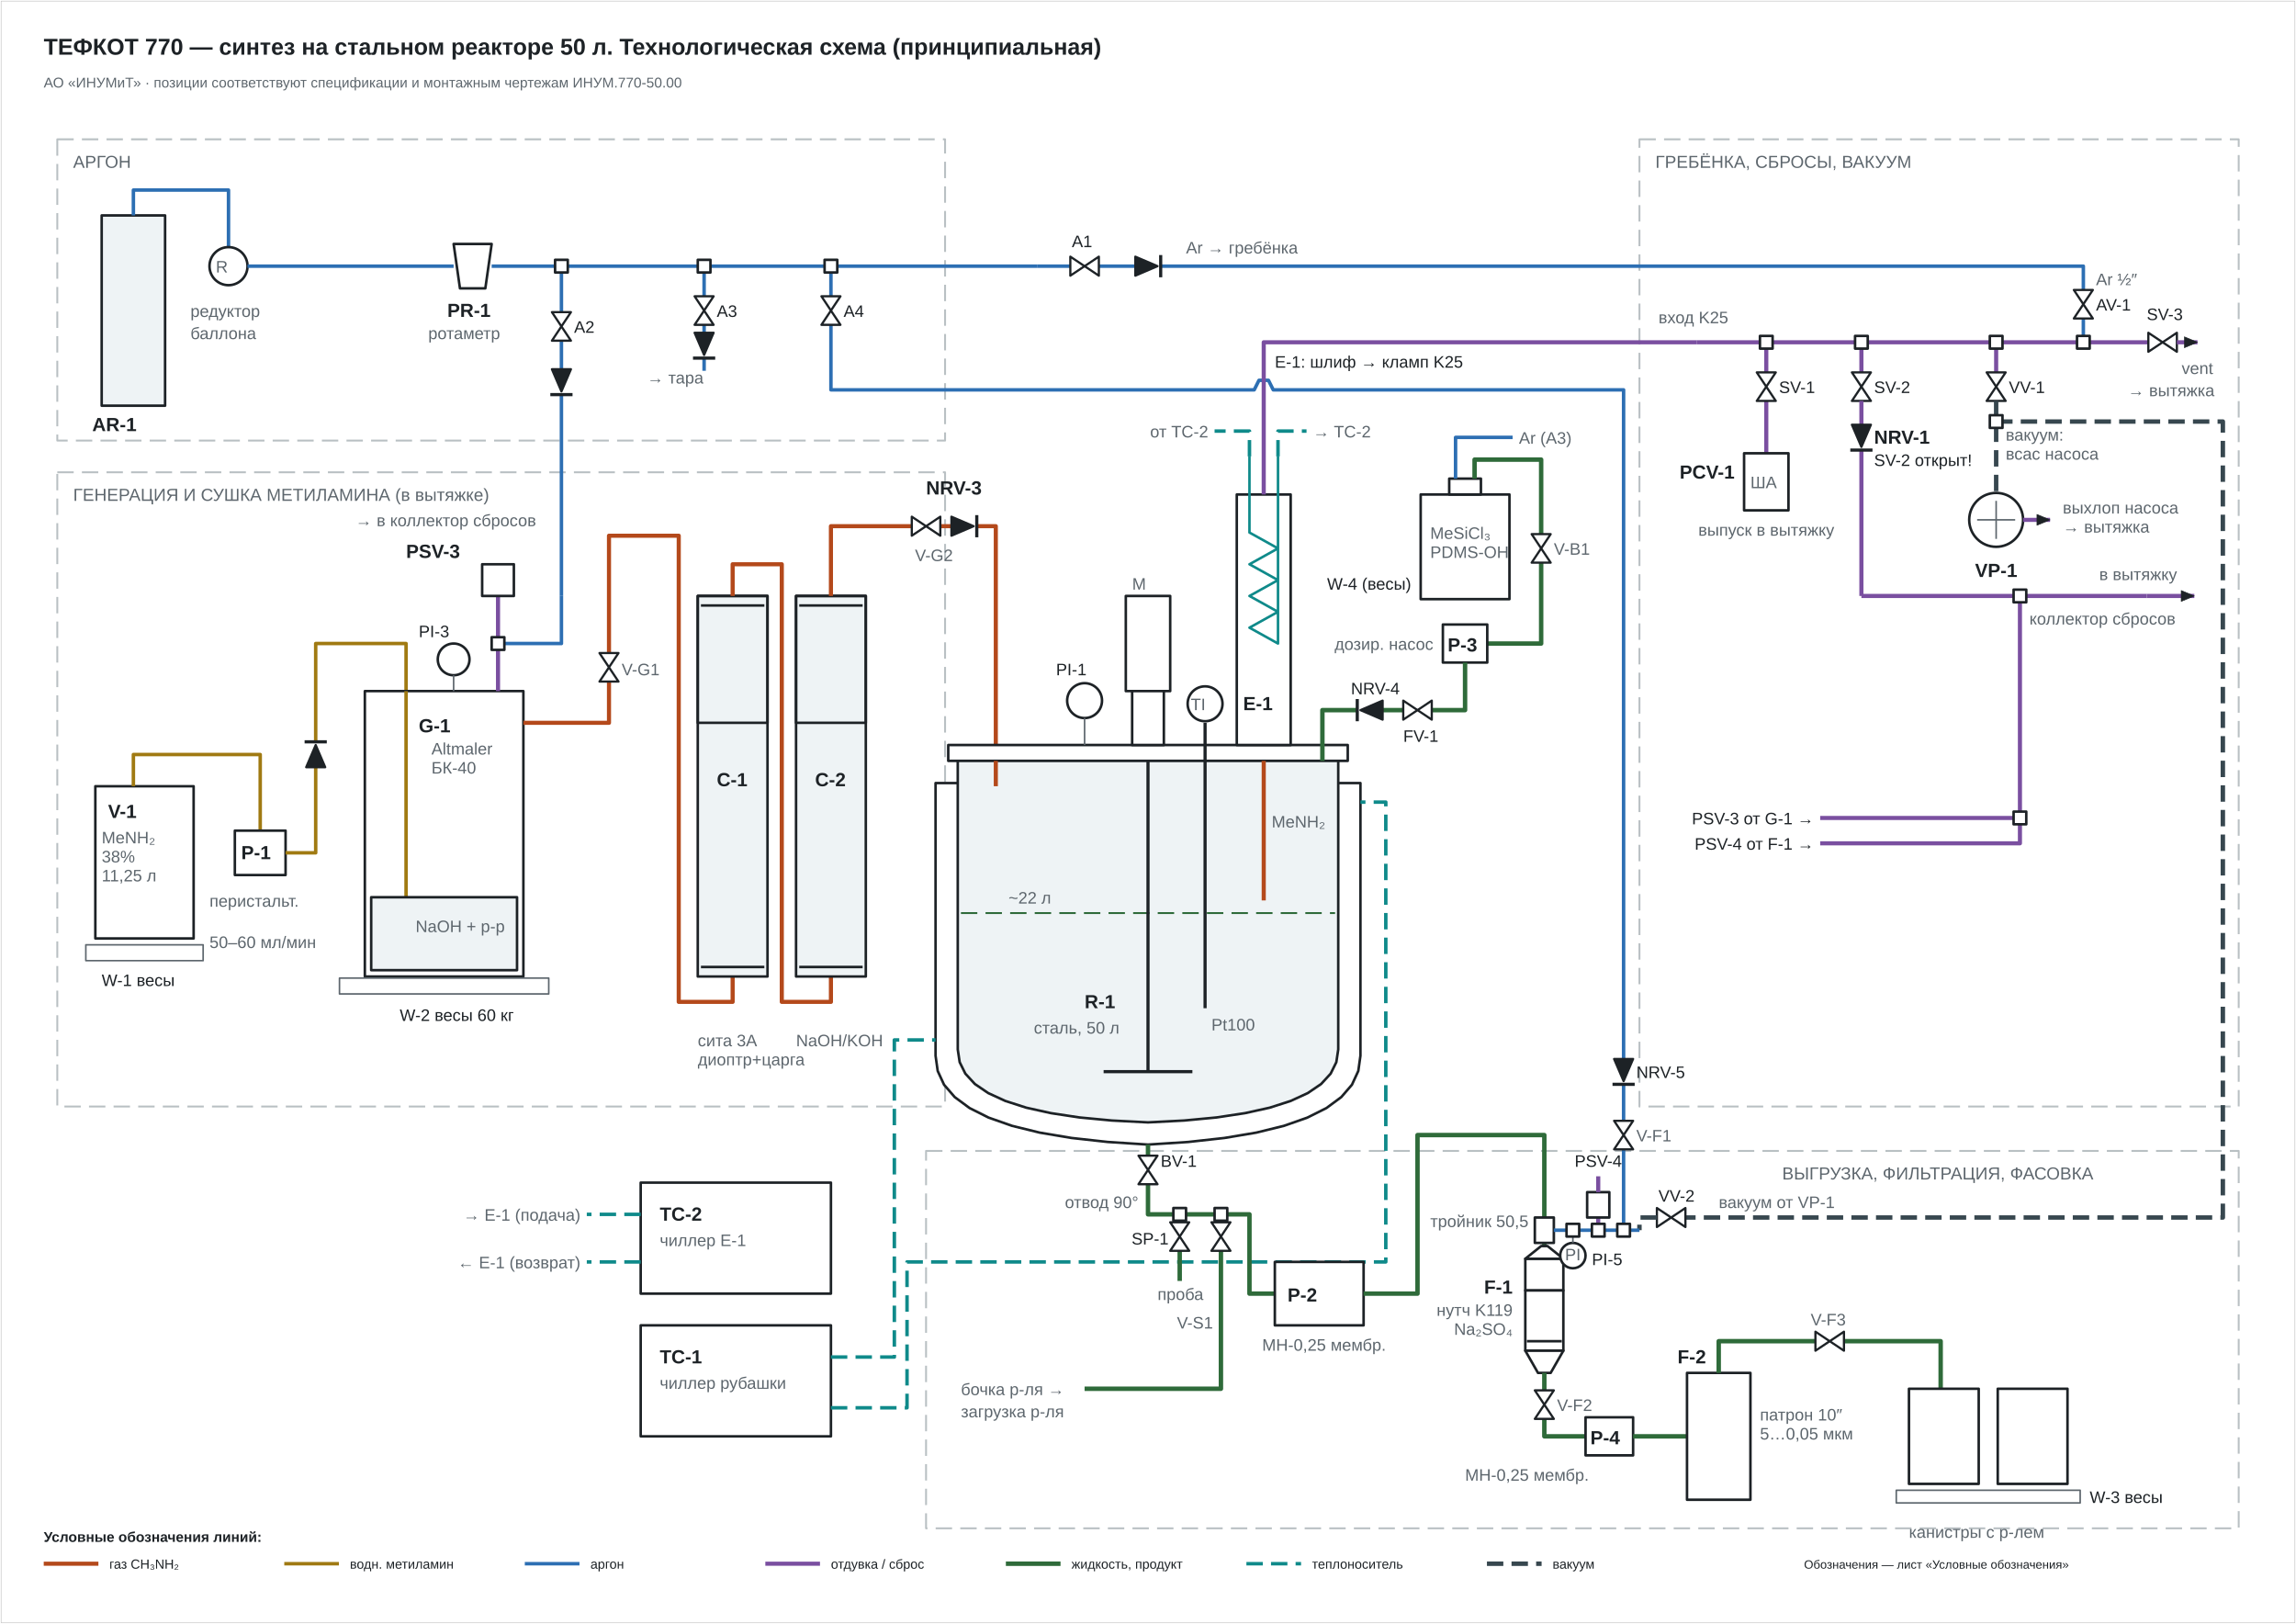
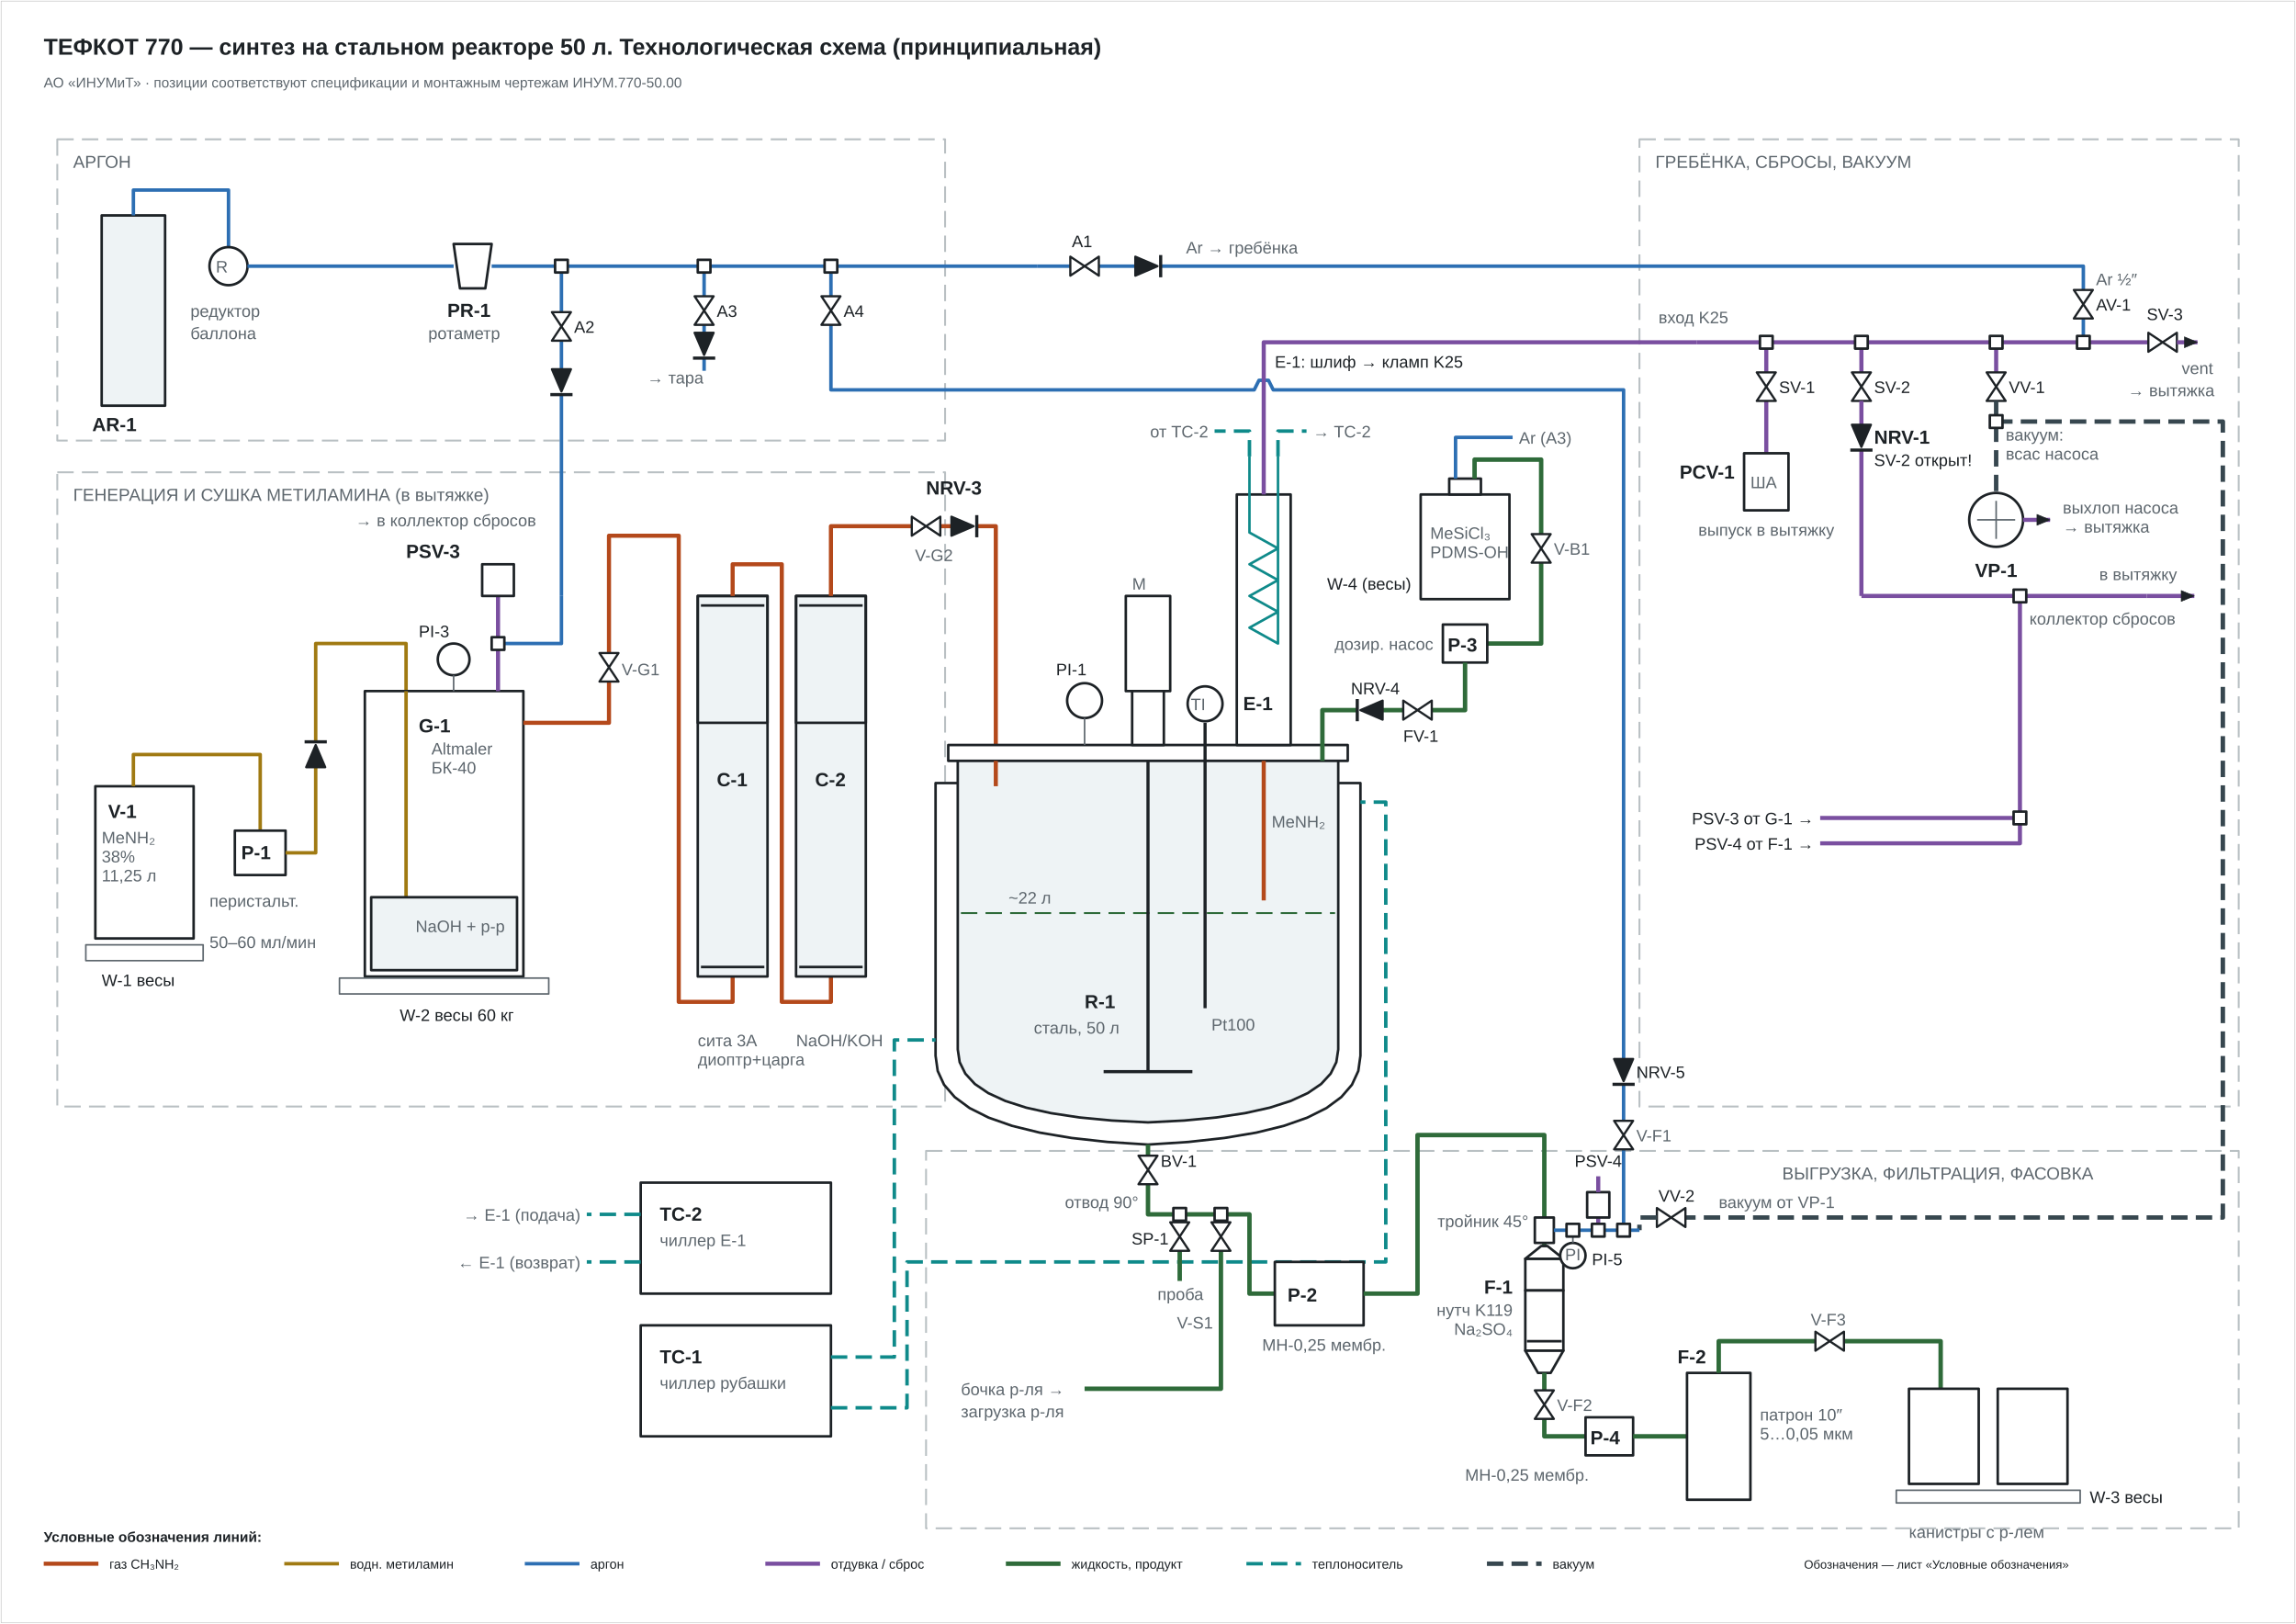
<svg xmlns="http://www.w3.org/2000/svg" viewBox="0 0 420.0 297.0" width="420.0mm" height="297.0mm" font-family="Arial, 'Liberation Sans', sans-serif">
  <rect width="100%" height="100%" fill="#fff" />
  <path d="M0.20,0.20 L419.80,0.20 L419.80,296.80 L0.20,296.80 Z" fill="none" stroke="#bbbbbb" stroke-width="0.1" stroke-linejoin="round" />
  <text x="8.00" y="10.00" font-size="4.2" text-anchor="start" fill="#1d2226" font-weight="bold">ТЕФКОТ 770 — синтез на стальном реакторе 50 л. Технологическая схема (принципиальная)</text>
  <text x="8.00" y="16.00" font-size="2.6" text-anchor="start" fill="#5d666d">АО «ИНУМиТ» · позиции соответствуют спецификации и монтажным чертежам ИНУМ.770-50.00</text>
  <path d="M10.48,25.48 L172.88,25.48 L172.88,80.58 L10.48,80.58 Z" fill="none" stroke="#b9c0c3" stroke-width="0.348" stroke-dasharray="3 1.5" stroke-linejoin="round" />
  <text x="13.38" y="30.70" font-size="3.19" text-anchor="start" fill="#5d666d">АРГОН</text>
  <path d="M10.48,86.38 L172.88,86.38 L172.88,202.38 L10.48,202.38 Z" fill="none" stroke="#b9c0c3" stroke-width="0.348" stroke-dasharray="3 1.5" stroke-linejoin="round" />
  <text x="13.38" y="91.60" font-size="3.19" text-anchor="start" fill="#5d666d">ГЕНЕРАЦИЯ И СУШКА МЕТИЛАМИНА (в вытяжке)</text>
  <path d="M299.90,25.48 L409.52,25.48 L409.52,202.38 L299.90,202.38 Z" fill="none" stroke="#b9c0c3" stroke-width="0.348" stroke-dasharray="3 1.5" stroke-linejoin="round" />
  <text x="302.80" y="30.70" font-size="3.19" text-anchor="start" fill="#5d666d">ГРЕБЁНКА, СБРОСЫ, ВАКУУМ</text>
  <path d="M169.40,210.50 L409.52,210.50 L409.52,279.52 L169.40,279.52 Z" fill="none" stroke="#b9c0c3" stroke-width="0.348" stroke-dasharray="3 1.5" stroke-linejoin="round" />
  <text x="326.00" y="215.72" font-size="3.19" text-anchor="start" fill="#5d666d">ВЫГРУЗКА, ФИЛЬТРАЦИЯ, ФАСОВКА</text>
  <path d="M18.60,39.40 L30.20,39.40 L30.20,74.20 L18.60,74.20 Z" fill="#eef3f5" stroke="#1d2226" stroke-width="0.464" stroke-linejoin="round" />
  <text x="16.86" y="78.84" font-size="3.48" text-anchor="start" fill="#1d2226" font-weight="bold">AR-1</text>
  <path d="M24.40,39.40 L24.40,34.76 L41.80,34.76 L41.80,45.20" fill="none" stroke="#2d6fb3" stroke-width="0.638" stroke-linejoin="round" />
  <circle cx="41.80" cy="48.68" r="3.48" fill="#ffffff" stroke="#1d2226" stroke-width="0.464" />
  <text x="39.48" y="49.84" font-size="3.045" text-anchor="start" fill="#5d666d">R</text>
  <text x="34.84" y="57.96" font-size="3.045" text-anchor="start" fill="#5d666d">редуктор</text>
  <text x="34.84" y="62.02" font-size="3.045" text-anchor="start" fill="#5d666d">баллона</text>
  <path d="M45.28,48.68 L82.98,48.68" fill="none" stroke="#2d6fb3" stroke-width="0.638" stroke-linejoin="round" />
  <path d="M82.98,44.62 L89.94,44.62 L88.78,52.74 L84.14,52.74 Z" fill="#ffffff" stroke="#1d2226" stroke-width="0.464" stroke-linejoin="round" />
  <text x="81.82" y="57.96" font-size="3.48" text-anchor="start" fill="#1d2226" font-weight="bold">PR-1</text>
  <text x="78.34" y="62.02" font-size="3.045" text-anchor="start" fill="#5d666d">ротаметр</text>
  <path d="M89.94,48.68 L169.40,48.68 L189.70,48.68" fill="none" stroke="#2d6fb3" stroke-width="0.638" stroke-linejoin="round" />
  <path d="M102.70,48.68 L102.70,57.09" fill="none" stroke="#2d6fb3" stroke-width="0.638" stroke-linejoin="round" />
  <path d="M102.70,62.31 L102.70,67.53" fill="none" stroke="#2d6fb3" stroke-width="0.638" stroke-linejoin="round" />
  <path d="M102.70,72.17 L102.70,109.00" fill="none" stroke="#2d6fb3" stroke-width="0.638" stroke-linejoin="round" />
  <path d="M100.96,57.09 L104.44,62.31 L100.96,62.31 L104.44,57.09 Z" fill="#ffffff" stroke="#1d2226" stroke-width="0.406" stroke-linejoin="round" />
  <text x="105.02" y="60.86" font-size="3.045" text-anchor="start" fill="#1d2226">A2</text>
  <path d="M100.96,67.53 L102.70,71.59 L104.44,67.53 Z" fill="#1d2226" stroke="#1d2226" stroke-width="0.406" stroke-linejoin="round" />
  <path d="M100.67,72.17 L104.73,72.17" fill="none" stroke="#1d2226" stroke-width="0.58" stroke-linejoin="round" />
  <path d="M128.80,48.68 L128.80,54.19" fill="none" stroke="#2d6fb3" stroke-width="0.638" stroke-linejoin="round" />
  <path d="M128.80,59.41 L128.80,60.86" fill="none" stroke="#2d6fb3" stroke-width="0.638" stroke-linejoin="round" />
  <path d="M128.80,65.50 L128.80,67.82" fill="none" stroke="#2d6fb3" stroke-width="0.638" stroke-linejoin="round" />
  <path d="M127.06,54.19 L130.54,59.41 L127.06,59.41 L130.54,54.19 Z" fill="#ffffff" stroke="#1d2226" stroke-width="0.406" stroke-linejoin="round" />
  <path d="M127.06,60.86 L128.80,64.92 L130.54,60.86 Z" fill="#1d2226" stroke="#1d2226" stroke-width="0.406" stroke-linejoin="round" />
  <path d="M126.77,65.50 L130.83,65.50" fill="none" stroke="#1d2226" stroke-width="0.58" stroke-linejoin="round" />
  <text x="131.12" y="57.96" font-size="3.045" text-anchor="start" fill="#1d2226">A3</text>
  <text x="118.36" y="70.14" font-size="3.045" text-anchor="start" fill="#5d666d">→ тара</text>
  <path d="M152.00,48.68 L152.00,54.19" fill="none" stroke="#2d6fb3" stroke-width="0.638" stroke-linejoin="round" />
  <path d="M152.00,59.41 L152.00,71.30 L229.43,71.30 L230.30,69.56 L232.04,69.56 L232.91,71.30 L297.00,71.30 L297.00,193.68" fill="none" stroke="#2d6fb3" stroke-width="0.638" stroke-linejoin="round" />
  <path d="M297.00,198.32 L297.00,204.99" fill="none" stroke="#2d6fb3" stroke-width="0.638" stroke-linejoin="round" />
  <path d="M297.00,210.21 L297.00,225.00" fill="none" stroke="#2d6fb3" stroke-width="0.638" stroke-linejoin="round" />
  <path d="M150.26,54.19 L153.74,59.41 L150.26,59.41 L153.74,54.19 Z" fill="#ffffff" stroke="#1d2226" stroke-width="0.406" stroke-linejoin="round" />
  <text x="154.32" y="57.96" font-size="3.045" text-anchor="start" fill="#1d2226">A4</text>
  <path d="M295.26,193.68 L297.00,197.74 L298.74,193.68 Z" fill="#1d2226" stroke="#1d2226" stroke-width="0.406" stroke-linejoin="round" />
  <path d="M294.97,198.32 L299.03,198.32" fill="none" stroke="#1d2226" stroke-width="0.58" stroke-linejoin="round" />
  <text x="299.32" y="197.16" font-size="3.045" text-anchor="start" fill="#1d2226">NRV-5</text>
  <path d="M295.26,204.99 L298.74,210.21 L295.26,210.21 L298.74,204.99 Z" fill="#ffffff" stroke="#1d2226" stroke-width="0.406" stroke-linejoin="round" />
  <text x="299.32" y="208.76" font-size="3.045" text-anchor="start" fill="#5d666d">V-F1</text>
  <path d="M189.70,48.68 L195.79,48.68" fill="none" stroke="#2d6fb3" stroke-width="0.638" stroke-linejoin="round" />
  <path d="M201.01,48.68 L207.68,48.68" fill="none" stroke="#2d6fb3" stroke-width="0.638" stroke-linejoin="round" />
  <path d="M212.32,48.68 L381.10,48.68 L381.10,53.03" fill="none" stroke="#2d6fb3" stroke-width="0.638" stroke-linejoin="round" />
  <path d="M381.10,58.25 L381.10,62.60" fill="none" stroke="#2d6fb3" stroke-width="0.638" stroke-linejoin="round" />
  <path d="M195.79,46.94 L201.01,50.42 L201.01,46.94 L195.79,50.42 Z" fill="#ffffff" stroke="#1d2226" stroke-width="0.406" stroke-linejoin="round" />
  <text x="196.08" y="45.20" font-size="3.045" text-anchor="start" fill="#1d2226">A1</text>
  <path d="M207.68,46.94 L211.74,48.68 L207.68,50.42 Z" fill="#1d2226" stroke="#1d2226" stroke-width="0.406" stroke-linejoin="round" />
  <path d="M212.32,46.65 L212.32,50.71" fill="none" stroke="#1d2226" stroke-width="0.58" stroke-linejoin="round" />
  <text x="216.96" y="46.36" font-size="3.045" text-anchor="start" fill="#5d666d">Ar → гребёнка</text>
  <path d="M17.44,143.80 L35.42,143.80 L35.42,171.64 L17.44,171.64 Z" fill="#ffffff" stroke="#1d2226" stroke-width="0.464" stroke-linejoin="round" />
  <text x="19.76" y="149.60" font-size="3.48" text-anchor="start" fill="#1d2226" font-weight="bold">V-1</text>
  <text x="18.60" y="154.24" font-size="3.045" text-anchor="start" fill="#5d666d">MeNH₂</text>
  <text x="18.60" y="157.72" font-size="3.045" text-anchor="start" fill="#5d666d">38%</text>
  <text x="18.60" y="161.20" font-size="3.045" text-anchor="start" fill="#5d666d">11,25 л</text>
  <path d="M15.70,172.80 L37.16,172.80 L37.16,175.70 L15.70,175.70 Z" fill="none" stroke="#5d666d" stroke-width="0.29" stroke-linejoin="round" />
  <text x="18.60" y="180.34" font-size="3.045" text-anchor="start" fill="#1d2226">W-1 весы</text>
  <path d="M24.40,143.80 L24.40,138.00 L47.60,138.00 L47.60,151.92" fill="none" stroke="#a07a12" stroke-width="0.638" stroke-linejoin="round" />
  <path d="M42.96,151.92 L52.24,151.92 L52.24,160.04 L42.96,160.04 Z" fill="#ffffff" stroke="#1d2226" stroke-width="0.464" stroke-linejoin="round" />
  <text x="44.12" y="157.14" font-size="3.48" text-anchor="start" fill="#1d2226" font-weight="bold">P-1</text>
  <text x="38.32" y="165.84" font-size="3.045" text-anchor="start" fill="#5d666d">перистальт.</text>
  <text x="38.32" y="173.38" font-size="3.045" text-anchor="start" fill="#5d666d">50–60 мл/мин</text>
  <path d="M52.24,155.98 L57.75,155.98 L57.75,140.32" fill="none" stroke="#a07a12" stroke-width="0.638" stroke-linejoin="round" />
  <path d="M57.75,135.68 L57.75,117.70 L74.28,117.70 L74.28,126.40" fill="none" stroke="#a07a12" stroke-width="0.638" stroke-linejoin="round" />
  <path d="M56.01,140.32 L57.75,136.26 L59.49,140.32 Z" fill="#1d2226" stroke="#1d2226" stroke-width="0.406" stroke-linejoin="round" />
  <path d="M55.72,135.68 L59.78,135.68" fill="none" stroke="#1d2226" stroke-width="0.58" stroke-linejoin="round" />
  <path d="M66.74,126.40 L95.74,126.40 L95.74,178.60 L66.74,178.60 Z" fill="#ffffff" stroke="#1d2226" stroke-width="0.464" stroke-linejoin="round" />
  <path d="M74.28,126.40 L74.28,172.80" fill="none" stroke="#a07a12" stroke-width="0.638" stroke-linejoin="round" />
  <path d="M67.90,164.10 L94.58,164.10 L94.58,177.44 L67.90,177.44 Z" fill="#eef3f5" stroke="#1d2226" stroke-width="0.464" stroke-linejoin="round" />
  <text x="76.02" y="170.48" font-size="3.045" text-anchor="start" fill="#5d666d">NaOH + р-р</text>
  <text x="76.60" y="133.94" font-size="3.48" text-anchor="start" fill="#1d2226" font-weight="bold">G-1</text>
  <text x="78.92" y="138.00" font-size="3.045" text-anchor="start" fill="#5d666d">Altmaler</text>
  <text x="78.92" y="141.48" font-size="3.045" text-anchor="start" fill="#5d666d">БК-40</text>
  <path d="M62.10,178.89 L100.38,178.89 L100.38,181.79 L62.10,181.79 Z" fill="none" stroke="#5d666d" stroke-width="0.29" stroke-linejoin="round" />
  <text x="73.12" y="186.72" font-size="3.045" text-anchor="start" fill="#1d2226">W-2 весы 60 кг</text>
  <path d="M91.10,126.40 L91.10,117.70 L91.10,109.00" fill="none" stroke="#7a4fa0" stroke-width="0.754" stroke-linejoin="round" />
  <path d="M88.20,103.20 L94.00,103.20 L94.00,109.00 L88.20,109.00 Z" fill="#ffffff" stroke="#1d2226" stroke-width="0.464" stroke-linejoin="round" />
  <text x="74.28" y="102.04" font-size="3.48" text-anchor="start" fill="#1d2226" font-weight="bold">PSV-3</text>
  <text x="65.00" y="96.24" font-size="3.045" text-anchor="start" fill="#5d666d">→ в коллектор сбросов</text>
  <circle cx="82.98" cy="120.60" r="2.90" fill="#ffffff" stroke="#1d2226" stroke-width="0.464" />
  <path d="M82.98,123.50 L82.98,126.40" fill="none" stroke="#5d666d" stroke-width="0.29" stroke-linejoin="round" />
  <text x="76.60" y="116.54" font-size="3.045" text-anchor="start" fill="#1d2226">PI-3</text>
  <path d="M102.70,109.00 L102.70,117.70 L91.10,117.70" fill="none" stroke="#2d6fb3" stroke-width="0.638" stroke-linejoin="round" />
  <path d="M95.74,132.20 L111.40,132.20 L111.40,124.66" fill="none" stroke="#b4491b" stroke-width="0.754" stroke-linejoin="round" />
  <path d="M111.40,119.44 L111.40,97.98 L124.16,97.98 L124.16,183.24 L134.02,183.24 L134.02,178.60" fill="none" stroke="#b4491b" stroke-width="0.754" stroke-linejoin="round" />
  <path d="M109.66,119.44 L113.14,124.66 L109.66,124.66 L113.14,119.44 Z" fill="#ffffff" stroke="#1d2226" stroke-width="0.406" stroke-linejoin="round" />
  <text x="113.72" y="123.50" font-size="3.045" text-anchor="start" fill="#5d666d">V-G1</text>
  <path d="M127.64,109.00 L140.40,109.00 L140.40,178.60 L127.64,178.60 Z" fill="#eef3f5" stroke="#1d2226" stroke-width="0.464" stroke-linejoin="round" />
  <path d="M127.64,109.00 L140.40,109.00 L140.40,132.20 L127.64,132.20 Z" fill="none" stroke="#1d2226" stroke-width="0.464" stroke-linejoin="round" />
  <path d="M128.22,110.74 L139.82,110.74" fill="none" stroke="#1d2226" stroke-width="0.464" stroke-linejoin="round" />
  <path d="M128.22,176.86 L139.82,176.86" fill="none" stroke="#1d2226" stroke-width="0.464" stroke-linejoin="round" />
  <text x="131.12" y="143.80" font-size="3.48" text-anchor="start" fill="#1d2226" font-weight="bold">C-1</text>
  <text x="127.64" y="191.36" font-size="3.045" text-anchor="start" fill="#5d666d">сита 3A</text>
  <text x="127.64" y="194.84" font-size="3.045" text-anchor="start" fill="#5d666d">диоптр+царга</text>
  <path d="M134.02,109.00 L134.02,103.20 L143.01,103.20 L143.01,183.24 L152.00,183.24 L152.00,178.60" fill="none" stroke="#b4491b" stroke-width="0.754" stroke-linejoin="round" />
  <path d="M145.62,109.00 L158.38,109.00 L158.38,178.60 L145.62,178.60 Z" fill="#eef3f5" stroke="#1d2226" stroke-width="0.464" stroke-linejoin="round" />
  <path d="M145.62,109.00 L158.38,109.00 L158.38,132.20 L145.62,132.20 Z" fill="none" stroke="#1d2226" stroke-width="0.464" stroke-linejoin="round" />
  <path d="M146.20,110.74 L157.80,110.74" fill="none" stroke="#1d2226" stroke-width="0.464" stroke-linejoin="round" />
  <path d="M146.20,176.86 L157.80,176.86" fill="none" stroke="#1d2226" stroke-width="0.464" stroke-linejoin="round" />
  <text x="149.10" y="143.80" font-size="3.48" text-anchor="start" fill="#1d2226" font-weight="bold">C-2</text>
  <text x="145.62" y="191.36" font-size="3.045" text-anchor="start" fill="#5d666d">NaOH/KOH</text>
  <path d="M152.00,109.00 L152.00,96.24 L166.79,96.24" fill="none" stroke="#b4491b" stroke-width="0.754" stroke-linejoin="round" />
  <path d="M172.01,96.24 L174.04,96.24" fill="none" stroke="#b4491b" stroke-width="0.754" stroke-linejoin="round" />
  <path d="M178.68,96.24 L182.16,96.24 L182.16,136.26" fill="none" stroke="#b4491b" stroke-width="0.754" stroke-linejoin="round" />
  <path d="M166.79,94.50 L172.01,97.98 L172.01,94.50 L166.79,97.98 Z" fill="#ffffff" stroke="#1d2226" stroke-width="0.406" stroke-linejoin="round" />
  <text x="167.37" y="102.62" font-size="3.045" text-anchor="start" fill="#5d666d">V-G2</text>
  <path d="M174.04,94.50 L178.10,96.24 L174.04,97.98 Z" fill="#1d2226" stroke="#1d2226" stroke-width="0.406" stroke-linejoin="round" />
  <path d="M178.68,94.21 L178.68,98.27" fill="none" stroke="#1d2226" stroke-width="0.58" stroke-linejoin="round" />
  <text x="169.40" y="90.44" font-size="3.48" text-anchor="start" fill="#1d2226" font-weight="bold">NRV-3</text>
  <path d="M171.14,143.22 L171.14,193.10 L171.53,195.87 L172.69,198.39 L174.64,200.65 L177.36,202.66 L180.85,204.41 L185.13,205.91 L190.18,207.15 L196.01,208.13 L202.62,208.86 L210.00,209.34 L217.38,208.86 L223.99,208.13 L229.82,207.15 L234.87,205.91 L239.14,204.41 L242.64,202.66 L245.36,200.65 L247.31,198.39 L248.47,195.87 L248.86,193.10 L248.86,143.22 Z" fill="#ffffff" stroke="#1d2226" stroke-width="0.464" stroke-linejoin="round" />
  <path d="M175.20,138.00 L175.20,191.94 L175.55,194.27 L176.59,196.37 L178.33,198.26 L180.77,199.92 L183.90,201.36 L187.73,202.59 L192.25,203.59 L197.47,204.38 L203.39,204.94 L210.00,205.28 L216.61,204.94 L222.53,204.38 L227.75,203.59 L232.27,202.59 L236.10,201.36 L239.23,199.92 L241.67,198.26 L243.41,196.37 L244.45,194.27 L244.80,191.94 L244.80,138.00 Z" fill="#eef3f5" stroke="#1d2226" stroke-width="0.464" stroke-linejoin="round" />
  <path d="M173.46,136.26 L246.54,136.26 L246.54,139.16 L173.46,139.16 Z" fill="#ffffff" stroke="#1d2226" stroke-width="0.464" stroke-linejoin="round" />
  <path d="M175.78,167.00 L244.22,167.00" fill="none" stroke="#2f6b3a" stroke-width="0.348" stroke-dasharray="3 1.5" stroke-linejoin="round" />
  <text x="184.48" y="165.26" font-size="3.045" text-anchor="start" fill="#5d666d">~22 л</text>
  <text x="198.40" y="184.40" font-size="3.48" text-anchor="start" fill="#1d2226" font-weight="bold">R-1</text>
  <text x="189.12" y="189.04" font-size="3.045" text-anchor="start" fill="#5d666d">сталь, 50 л</text>
  <path d="M182.16,139.16 L182.16,143.80" fill="none" stroke="#b4491b" stroke-width="0.754" stroke-linejoin="round" />
  <path d="M231.17,139.16 L231.17,164.68" fill="none" stroke="#b4491b" stroke-width="0.754" stroke-linejoin="round" />
  <text x="232.62" y="151.34" font-size="3.045" text-anchor="start" fill="#5d666d">MeNH₂</text>
  <circle cx="198.40" cy="128.14" r="3.19" fill="#ffffff" stroke="#1d2226" stroke-width="0.464" />
  <path d="M198.40,131.33 L198.40,136.26" fill="none" stroke="#5d666d" stroke-width="0.29" stroke-linejoin="round" />
  <text x="193.18" y="123.50" font-size="3.045" text-anchor="start" fill="#1d2226">PI-1</text>
  <path d="M205.94,109.00 L214.06,109.00 L214.06,126.40 L205.94,126.40 Z" fill="#ffffff" stroke="#1d2226" stroke-width="0.464" stroke-linejoin="round" />
  <text x="207.10" y="107.84" font-size="3.045" text-anchor="start" fill="#5d666d">M</text>
  <path d="M207.10,126.40 L212.90,126.40 L212.90,136.26 L207.10,136.26 Z" fill="#ffffff" stroke="#1d2226" stroke-width="0.464" stroke-linejoin="round" />
  <path d="M210.00,139.16 L210.00,196.00" fill="none" stroke="#1d2226" stroke-width="0.58" stroke-linejoin="round" />
  <path d="M201.88,196.00 L218.12,196.00" fill="none" stroke="#1d2226" stroke-width="0.58" stroke-linejoin="round" />
  <path d="M220.44,132.20 L220.44,184.40" fill="none" stroke="#1d2226" stroke-width="0.58" stroke-linejoin="round" />
  <circle cx="220.44" cy="128.72" r="3.19" fill="#ffffff" stroke="#1d2226" stroke-width="0.464" />
  <text x="217.83" y="129.88" font-size="3.045" text-anchor="start" fill="#5d666d">TI</text>
  <text x="221.60" y="188.46" font-size="3.045" text-anchor="start" fill="#5d666d">Pt100</text>
  <path d="M226.24,90.44 L236.10,90.44 L236.10,136.26 L226.24,136.26 Z" fill="#ffffff" stroke="#1d2226" stroke-width="0.464" stroke-linejoin="round" />
  <path d="M228.56,83.48 L228.56,97.40 L233.78,100.30 L228.56,103.20 L233.78,106.10 L228.56,109.00 L233.78,111.90 L228.56,114.80 L233.78,117.70 L233.78,83.48" fill="none" stroke="#0f8a8a" stroke-width="0.464" stroke-linejoin="round" />
  <path d="M228.56,83.48 L228.56,78.84 L222.18,78.84" fill="none" stroke="#0f8a8a" stroke-width="0.638" stroke-dasharray="3 1.5" stroke-linejoin="round" />
  <path d="M233.78,83.48 L233.78,78.84 L239.00,78.84" fill="none" stroke="#0f8a8a" stroke-width="0.638" stroke-dasharray="3 1.5" stroke-linejoin="round" />
  <text x="240.16" y="80.00" font-size="3.045" text-anchor="start" fill="#5d666d">→ TC-2</text>
  <text x="221.02" y="80.00" font-size="3.045" text-anchor="end" fill="#5d666d">от TC-2</text>
  <text x="227.40" y="129.88" font-size="3.48" text-anchor="start" fill="#1d2226" font-weight="bold">E-1</text>
  <path d="M259.88,90.44 L276.12,90.44 L276.12,109.58 L259.88,109.58 Z" fill="#ffffff" stroke="#1d2226" stroke-width="0.464" stroke-linejoin="round" />
  <path d="M265.10,87.54 L270.90,87.54 L270.90,90.44 L265.10,90.44 Z" fill="#ffffff" stroke="#1d2226" stroke-width="0.464" stroke-linejoin="round" />
  <text x="261.62" y="98.56" font-size="3.045" text-anchor="start" fill="#5d666d">MeSiCl₃</text>
  <text x="261.62" y="102.04" font-size="3.045" text-anchor="start" fill="#5d666d">PDMS-OH</text>
  <text x="258.14" y="107.84" font-size="3.045" text-anchor="end" fill="#1d2226">W-4 (весы)</text>
  <path d="M266.26,87.54 L266.26,80.00 L276.70,80.00" fill="none" stroke="#2d6fb3" stroke-width="0.638" stroke-linejoin="round" />
  <text x="277.86" y="81.16" font-size="3.045" text-anchor="start" fill="#5d666d">Ar (A3)</text>
  <path d="M269.74,87.54 L269.74,84.06 L281.92,84.06 L281.92,97.69" fill="none" stroke="#2f6b3a" stroke-width="0.812" stroke-linejoin="round" />
  <path d="M281.92,102.91 L281.92,117.70 L272.06,117.70" fill="none" stroke="#2f6b3a" stroke-width="0.812" stroke-linejoin="round" />
  <path d="M280.18,97.69 L283.66,102.91 L280.18,102.91 L283.66,97.69 Z" fill="#ffffff" stroke="#1d2226" stroke-width="0.406" stroke-linejoin="round" />
  <text x="284.24" y="101.46" font-size="3.045" text-anchor="start" fill="#5d666d">V-B1</text>
  <path d="M263.94,114.22 L272.06,114.22 L272.06,121.18 L263.94,121.18 Z" fill="#ffffff" stroke="#1d2226" stroke-width="0.464" stroke-linejoin="round" />
  <text x="264.81" y="119.15" font-size="3.48" text-anchor="start" fill="#1d2226" font-weight="bold">P-3</text>
  <text x="262.20" y="118.86" font-size="3.045" text-anchor="end" fill="#5d666d">дозир. насос</text>
  <path d="M268.00,121.18 L268.00,129.88 L261.91,129.88" fill="none" stroke="#2f6b3a" stroke-width="0.812" stroke-linejoin="round" />
  <path d="M256.69,129.88 L252.92,129.88" fill="none" stroke="#2f6b3a" stroke-width="0.812" stroke-linejoin="round" />
  <path d="M248.28,129.88 L241.90,129.88 L241.90,139.16" fill="none" stroke="#2f6b3a" stroke-width="0.812" stroke-linejoin="round" />
  <path d="M256.69,128.14 L261.91,131.62 L261.91,128.14 L256.69,131.62 Z" fill="#ffffff" stroke="#1d2226" stroke-width="0.406" stroke-linejoin="round" />
  <text x="256.69" y="135.68" font-size="3.045" text-anchor="start" fill="#1d2226">FV-1</text>
  <path d="M252.92,128.14 L248.86,129.88 L252.92,131.62 Z" fill="#1d2226" stroke="#1d2226" stroke-width="0.406" stroke-linejoin="round" />
  <path d="M248.28,127.85 L248.28,131.91" fill="none" stroke="#1d2226" stroke-width="0.58" stroke-linejoin="round" />
  <text x="247.12" y="126.98" font-size="3.045" text-anchor="start" fill="#1d2226">NRV-4</text>
  <path d="M231.17,90.44 L231.17,62.60 L310.34,62.60" fill="none" stroke="#7a4fa0" stroke-width="0.754" stroke-linejoin="round" />
  <text x="233.20" y="67.24" font-size="3.045" text-anchor="start" fill="#1d2226">E-1: шлиф → кламп K25</text>
  <path d="M117.20,242.40 L152.00,242.40 L152.00,262.70 L117.20,262.70 Z" fill="#ffffff" stroke="#1d2226" stroke-width="0.464" stroke-linejoin="round" />
  <text x="120.68" y="249.36" font-size="3.48" text-anchor="start" fill="#1d2226" font-weight="bold">TC-1</text>
  <text x="120.68" y="254.00" font-size="3.045" text-anchor="start" fill="#5d666d">чиллер рубашки</text>
  <path d="M117.20,216.30 L152.00,216.30 L152.00,236.60 L117.20,236.60 Z" fill="#ffffff" stroke="#1d2226" stroke-width="0.464" stroke-linejoin="round" />
  <text x="120.68" y="223.26" font-size="3.48" text-anchor="start" fill="#1d2226" font-weight="bold">TC-2</text>
  <text x="120.68" y="227.90" font-size="3.045" text-anchor="start" fill="#5d666d">чиллер E-1</text>
  <path d="M117.20,222.10 L107.34,222.10" fill="none" stroke="#0f8a8a" stroke-width="0.638" stroke-dasharray="3 1.5" stroke-linejoin="round" />
  <text x="106.18" y="223.26" font-size="3.045" text-anchor="end" fill="#5d666d">→ E-1 (подача)</text>
  <path d="M117.20,230.80 L107.34,230.80" fill="none" stroke="#0f8a8a" stroke-width="0.638" stroke-dasharray="3 1.5" stroke-linejoin="round" />
  <text x="106.18" y="231.96" font-size="3.045" text-anchor="end" fill="#5d666d">← E-1 (возврат)</text>
  <path d="M152.00,248.20 L163.60,248.20 L163.60,190.20 L171.14,190.20" fill="none" stroke="#0f8a8a" stroke-width="0.638" stroke-dasharray="3 1.5" stroke-linejoin="round" />
  <path d="M152.00,257.48 L165.92,257.48 L165.92,230.80 L253.50,230.80 L253.50,146.70 L248.86,146.70" fill="none" stroke="#0f8a8a" stroke-width="0.638" stroke-dasharray="3 1.5" stroke-linejoin="round" />
  <path d="M310.34,62.60 L392.99,62.60" fill="none" stroke="#7a4fa0" stroke-width="0.754" stroke-linejoin="round" />
  <text x="303.38" y="59.12" font-size="3.045" text-anchor="start" fill="#5d666d">вход K25</text>
  <path d="M323.10,62.60 L323.10,68.11" fill="none" stroke="#7a4fa0" stroke-width="0.754" stroke-linejoin="round" />
  <path d="M323.10,73.33 L323.10,82.90" fill="none" stroke="#7a4fa0" stroke-width="0.754" stroke-linejoin="round" />
  <path d="M321.36,68.11 L324.84,73.33 L321.36,73.33 L324.84,68.11 Z" fill="#ffffff" stroke="#1d2226" stroke-width="0.406" stroke-linejoin="round" />
  <text x="325.42" y="71.88" font-size="3.045" text-anchor="start" fill="#1d2226">SV-1</text>
  <path d="M319.04,82.90 L327.16,82.90 L327.16,93.34 L319.04,93.34 Z" fill="#ffffff" stroke="#1d2226" stroke-width="0.464" stroke-linejoin="round" />
  <text x="320.20" y="89.28" font-size="3.045" text-anchor="start" fill="#5d666d">ША</text>
  <text x="317.30" y="87.54" font-size="3.48" text-anchor="end" fill="#1d2226" font-weight="bold">PCV-1</text>
  <text x="323.10" y="97.98" font-size="3.045" text-anchor="middle" fill="#5d666d">выпуск в вытяжку</text>
  <path d="M340.50,62.60 L340.50,68.11" fill="none" stroke="#7a4fa0" stroke-width="0.754" stroke-linejoin="round" />
  <path d="M338.76,68.11 L342.24,73.33 L338.76,73.33 L342.24,68.11 Z" fill="#ffffff" stroke="#1d2226" stroke-width="0.406" stroke-linejoin="round" />
  <text x="342.82" y="71.88" font-size="3.045" text-anchor="start" fill="#1d2226">SV-2</text>
  <path d="M340.50,73.33 L340.50,77.68" fill="none" stroke="#7a4fa0" stroke-width="0.754" stroke-linejoin="round" />
  <path d="M340.50,82.32 L340.50,109.00" fill="none" stroke="#7a4fa0" stroke-width="0.754" stroke-linejoin="round" />
  <path d="M338.76,77.68 L340.50,81.74 L342.24,77.68 Z" fill="#1d2226" stroke="#1d2226" stroke-width="0.406" stroke-linejoin="round" />
  <path d="M338.47,82.32 L342.53,82.32" fill="none" stroke="#1d2226" stroke-width="0.58" stroke-linejoin="round" />
  <text x="342.82" y="81.16" font-size="3.48" text-anchor="start" fill="#1d2226" font-weight="bold">NRV-1</text>
  <text x="342.82" y="85.22" font-size="3.045" text-anchor="start" fill="#1d2226">SV-2 открыт!</text>
  <path d="M365.15,62.60 L365.15,68.11" fill="none" stroke="#7a4fa0" stroke-width="0.754" stroke-linejoin="round" />
  <path d="M363.41,68.11 L366.89,73.33 L363.41,73.33 L366.89,68.11 Z" fill="#ffffff" stroke="#1d2226" stroke-width="0.406" stroke-linejoin="round" />
  <text x="367.47" y="71.88" font-size="3.045" text-anchor="start" fill="#1d2226">VV-1</text>
  <path d="M365.15,73.33 L365.15,90.15" fill="none" stroke="#37474f" stroke-width="0.812" stroke-dasharray="3 1.5" stroke-linejoin="round" />
  <path d="M365.15,77.10 L406.62,77.10 L406.62,222.68 L308.31,222.68" fill="none" stroke="#37474f" stroke-width="0.812" stroke-dasharray="3 1.5" stroke-linejoin="round" />
  <path d="M303.09,220.94 L308.31,224.42 L308.31,220.94 L303.09,224.42 Z" fill="#ffffff" stroke="#1d2226" stroke-width="0.406" stroke-linejoin="round" />
  <path d="M303.09,222.68 L299.90,222.68 L299.90,225.00" fill="none" stroke="#37474f" stroke-width="0.812" stroke-dasharray="3 1.5" stroke-linejoin="round" />
  <text x="303.38" y="219.78" font-size="3.045" text-anchor="start" fill="#1d2226">VV-2</text>
  <text x="314.40" y="220.94" font-size="3.045" text-anchor="start" fill="#5d666d">вакуум от VP-1</text>
  <text x="366.89" y="80.58" font-size="3.045" text-anchor="start" fill="#5d666d">вакуум:</text>
  <text x="366.89" y="84.06" font-size="3.045" text-anchor="start" fill="#5d666d">всас насоса</text>
  <circle cx="365.15" cy="95.08" r="4.93" fill="#ffffff" stroke="#1d2226" stroke-width="0.464" />
  <path d="M361.67,95.08 L368.63,95.08" fill="none" stroke="#5d666d" stroke-width="0.29" stroke-linejoin="round" />
  <path d="M365.15,91.60 L365.15,98.56" fill="none" stroke="#5d666d" stroke-width="0.29" stroke-linejoin="round" />
  <text x="365.15" y="105.52" font-size="3.48" text-anchor="middle" fill="#1d2226" font-weight="bold">VP-1</text>
  <path d="M370.08,95.08 L375.01,95.08" fill="none" stroke="#7a4fa0" stroke-width="0.754" stroke-linejoin="round" />
  <path d="M375.01,95.08 L372.61,96.08 L372.61,94.08 Z" fill="#1d2226" stroke="#1d2226" stroke-width="0.1" stroke-linejoin="round" />
  <text x="377.33" y="93.92" font-size="3.045" text-anchor="start" fill="#5d666d">выхлоп насоса</text>
  <text x="377.33" y="97.40" font-size="3.045" text-anchor="start" fill="#5d666d">→ вытяжка</text>
  <path d="M379.36,53.03 L382.84,58.25 L379.36,58.25 L382.84,53.03 Z" fill="#ffffff" stroke="#1d2226" stroke-width="0.406" stroke-linejoin="round" />
  <text x="383.42" y="56.80" font-size="3.045" text-anchor="start" fill="#1d2226">AV-1</text>
  <text x="383.42" y="52.16" font-size="3.045" text-anchor="start" fill="#5d666d">Ar ½″</text>
  <path d="M392.99,60.86 L398.21,64.34 L398.21,60.86 L392.99,64.34 Z" fill="#ffffff" stroke="#1d2226" stroke-width="0.406" stroke-linejoin="round" />
  <text x="392.70" y="58.54" font-size="3.045" text-anchor="start" fill="#1d2226">SV-3</text>
  <path d="M398.21,62.60 L401.98,62.60" fill="none" stroke="#7a4fa0" stroke-width="0.754" stroke-linejoin="round" />
  <path d="M401.98,62.60 L399.58,63.60 L399.58,61.60 Z" fill="#1d2226" stroke="#1d2226" stroke-width="0.1" stroke-linejoin="round" />
  <text x="399.08" y="68.40" font-size="3.045" text-anchor="start" fill="#5d666d">vent</text>
  <text x="389.22" y="72.46" font-size="3.045" text-anchor="start" fill="#5d666d">→ вытяжка</text>
  <path d="M340.50,109.00 L392.70,109.00" fill="none" stroke="#7a4fa0" stroke-width="0.754" stroke-linejoin="round" />
  <path d="M392.70,109.00 L401.40,109.00" fill="none" stroke="#7a4fa0" stroke-width="0.754" stroke-linejoin="round" />
  <path d="M401.40,109.00 L399.00,110.00 L399.00,108.00 Z" fill="#1d2226" stroke="#1d2226" stroke-width="0.1" stroke-linejoin="round" />
  <text x="371.24" y="114.22" font-size="3.045" text-anchor="start" fill="#5d666d">коллектор сбросов</text>
  <text x="384.00" y="106.10" font-size="3.045" text-anchor="start" fill="#5d666d">в вытяжку</text>
  <text x="331.80" y="150.76" font-size="3.045" text-anchor="end" fill="#1d2226">PSV-3 от G-1 →</text>
  <path d="M332.96,149.60 L369.50,149.60" fill="none" stroke="#7a4fa0" stroke-width="0.754" stroke-linejoin="round" />
  <text x="331.80" y="155.40" font-size="3.045" text-anchor="end" fill="#1d2226">PSV-4 от F-1 →</text>
  <path d="M332.96,154.24 L369.50,154.24 L369.50,109.00" fill="none" stroke="#7a4fa0" stroke-width="0.754" stroke-linejoin="round" />
  <path d="M210.00,209.34 L210.00,211.37" fill="none" stroke="#2f6b3a" stroke-width="0.812" stroke-linejoin="round" />
  <path d="M210.00,216.59 L210.00,222.10 L228.56,222.10 L228.56,236.60 L233.20,236.60" fill="none" stroke="#2f6b3a" stroke-width="0.812" stroke-linejoin="round" />
  <path d="M208.26,211.37 L211.74,216.59 L208.26,216.59 L211.74,211.37 Z" fill="#ffffff" stroke="#1d2226" stroke-width="0.406" stroke-linejoin="round" />
  <text x="212.32" y="213.40" font-size="3.045" text-anchor="start" fill="#1d2226">BV-1</text>
  <text x="208.26" y="220.94" font-size="3.045" text-anchor="end" fill="#5d666d">отвод 90°</text>
  <path d="M215.80,222.10 L215.80,223.55" fill="none" stroke="#2f6b3a" stroke-width="0.812" stroke-linejoin="round" />
  <path d="M215.80,228.77 L215.80,234.28" fill="none" stroke="#2f6b3a" stroke-width="0.812" stroke-linejoin="round" />
  <path d="M214.06,223.55 L217.54,228.77 L214.06,228.77 L217.54,223.55 Z" fill="#ffffff" stroke="#1d2226" stroke-width="0.406" stroke-linejoin="round" />
  <text x="213.77" y="227.61" font-size="3.045" text-anchor="end" fill="#1d2226">SP-1</text>
  <text x="211.74" y="237.76" font-size="3.045" text-anchor="start" fill="#5d666d">проба</text>
  <path d="M223.34,222.10 L223.34,223.55" fill="none" stroke="#2f6b3a" stroke-width="0.812" stroke-linejoin="round" />
  <path d="M223.34,228.77 L223.34,254.00 L198.40,254.00" fill="none" stroke="#2f6b3a" stroke-width="0.812" stroke-linejoin="round" />
  <path d="M221.60,223.55 L225.08,228.77 L221.60,228.77 L225.08,223.55 Z" fill="#ffffff" stroke="#1d2226" stroke-width="0.406" stroke-linejoin="round" />
  <text x="221.89" y="242.98" font-size="3.045" text-anchor="end" fill="#5d666d">V-S1</text>
  <text x="175.78" y="255.16" font-size="3.045" text-anchor="start" fill="#5d666d">бочка р-ля →</text>
  <text x="175.78" y="259.22" font-size="3.045" text-anchor="start" fill="#5d666d">загрузка р-ля</text>
  <path d="M233.20,230.80 L249.44,230.80 L249.44,242.40 L233.20,242.40 Z" fill="#ffffff" stroke="#1d2226" stroke-width="0.464" stroke-linejoin="round" />
  <text x="235.52" y="238.05" font-size="3.48" text-anchor="start" fill="#1d2226" font-weight="bold">P-2</text>
  <text x="230.88" y="247.04" font-size="3.045" text-anchor="start" fill="#5d666d">МН-0,25 мембр.</text>
  <path d="M249.44,236.60 L259.30,236.60 L259.30,207.60 L282.50,207.60 L282.50,227.90" fill="none" stroke="#2f6b3a" stroke-width="0.812" stroke-linejoin="round" />
  <path d="M281.92,227.90 L283.08,227.90 L285.98,230.22 L279.02,230.22 Z" fill="#ffffff" stroke="#1d2226" stroke-width="0.464" stroke-linejoin="round" />
  <path d="M279.02,230.22 L285.98,230.22 L285.98,236.02 L279.02,236.02 Z" fill="none" stroke="#1d2226" stroke-width="0.464" stroke-linejoin="round" />
  <path d="M279.02,236.02 L285.98,236.02 L285.98,247.04 L279.02,247.04 Z" fill="#ffffff" stroke="#1d2226" stroke-width="0.464" stroke-linejoin="round" />
  <path d="M279.31,245.30 L285.69,245.30" fill="none" stroke="#1d2226" stroke-width="0.464" stroke-linejoin="round" />
  <path d="M279.02,247.04 L285.98,247.04 L283.66,251.10 L281.34,251.10 Z" fill="#ffffff" stroke="#1d2226" stroke-width="0.464" stroke-linejoin="round" />
  <text x="276.70" y="236.60" font-size="3.48" text-anchor="end" fill="#1d2226" font-weight="bold">F-1</text>
  <text x="276.70" y="240.66" font-size="3.045" text-anchor="end" fill="#5d666d">нутч K119</text>
  <text x="276.70" y="244.14" font-size="3.045" text-anchor="end" fill="#5d666d">Na₂SO₄</text>
  <path d="M280.76,222.68 L284.24,222.68 L284.24,227.32 L280.76,227.32 Z" fill="#ffffff" stroke="#1d2226" stroke-width="0.464" stroke-linejoin="round" />
  <path d="M284.24,225.00 L299.90,225.00" fill="none" stroke="#2d6fb3" stroke-width="0.638" stroke-linejoin="round" />
-   <text x="279.60" y="224.42" font-size="3.045" text-anchor="end" fill="#5d666d">тройник 50,5</text>
+   <text x="279.60" y="224.42" font-size="3.045" text-anchor="end" fill="#5d666d">тройник 45°</text>
  <circle cx="287.72" cy="229.64" r="2.32" fill="#ffffff" stroke="#1d2226" stroke-width="0.464" />
  <text x="287.72" y="230.51" font-size="3.045" text-anchor="middle" fill="#5d666d">PI</text>
  <path d="M287.72,225.00 L287.72,227.32" fill="none" stroke="#5d666d" stroke-width="0.29" stroke-linejoin="round" />
  <text x="291.20" y="231.38" font-size="3.045" text-anchor="start" fill="#1d2226">PI-5</text>
  <path d="M292.36,225.00 L292.36,222.68" fill="none" stroke="#7a4fa0" stroke-width="0.754" stroke-linejoin="round" />
  <path d="M290.33,218.04 L294.39,218.04 L294.39,222.68 L290.33,222.68 Z" fill="#ffffff" stroke="#1d2226" stroke-width="0.464" stroke-linejoin="round" />
  <path d="M292.36,218.04 L292.36,215.14" fill="none" stroke="#7a4fa0" stroke-width="0.754" stroke-linejoin="round" />
  <text x="292.36" y="213.40" font-size="3.045" text-anchor="middle" fill="#1d2226">PSV-4</text>
  <path d="M282.50,251.10 L282.50,254.29" fill="none" stroke="#2f6b3a" stroke-width="0.812" stroke-linejoin="round" />
  <path d="M282.50,259.51 L282.50,262.70 L290.04,262.70" fill="none" stroke="#2f6b3a" stroke-width="0.812" stroke-linejoin="round" />
  <path d="M290.04,259.22 L298.74,259.22 L298.74,266.18 L290.04,266.18 Z" fill="#ffffff" stroke="#1d2226" stroke-width="0.464" stroke-linejoin="round" />
  <text x="290.91" y="264.15" font-size="3.48" text-anchor="start" fill="#1d2226" font-weight="bold">P-4</text>
  <text x="268.00" y="270.82" font-size="3.045" text-anchor="start" fill="#5d666d">МН-0,25 мембр.</text>
  <path d="M298.74,262.70 L308.60,262.70" fill="none" stroke="#2f6b3a" stroke-width="0.812" stroke-linejoin="round" />
  <path d="M280.76,254.29 L284.24,259.51 L280.76,259.51 L284.24,254.29 Z" fill="#ffffff" stroke="#1d2226" stroke-width="0.406" stroke-linejoin="round" />
  <text x="284.82" y="258.06" font-size="3.045" text-anchor="start" fill="#5d666d">V-F2</text>
  <path d="M308.60,251.10 L320.20,251.10 L320.20,274.30 L308.60,274.30 Z" fill="#ffffff" stroke="#1d2226" stroke-width="0.464" stroke-linejoin="round" />
  <text x="306.86" y="249.36" font-size="3.48" text-anchor="start" fill="#1d2226" font-weight="bold">F-2</text>
  <text x="321.94" y="259.80" font-size="3.045" text-anchor="start" fill="#5d666d">патрон 10″</text>
  <text x="321.94" y="263.28" font-size="3.045" text-anchor="start" fill="#5d666d">5…0,05 мкм</text>
  <path d="M314.40,251.10 L314.40,245.30 L332.09,245.30" fill="none" stroke="#2f6b3a" stroke-width="0.812" stroke-linejoin="round" />
  <path d="M337.31,245.30 L355.00,245.30 L355.00,254.00" fill="none" stroke="#2f6b3a" stroke-width="0.812" stroke-linejoin="round" />
  <path d="M332.09,243.56 L337.31,247.04 L337.31,243.56 L332.09,247.04 Z" fill="#ffffff" stroke="#1d2226" stroke-width="0.406" stroke-linejoin="round" />
  <text x="331.22" y="242.40" font-size="3.045" text-anchor="start" fill="#5d666d">V-F3</text>
  <path d="M349.20,254.00 L361.96,254.00 L361.96,271.40 L349.20,271.40 Z" fill="#ffffff" stroke="#1d2226" stroke-width="0.464" stroke-linejoin="round" />
  <path d="M365.44,254.00 L378.20,254.00 L378.20,271.40 L365.44,271.40 Z" fill="#ffffff" stroke="#1d2226" stroke-width="0.464" stroke-linejoin="round" />
  <path d="M346.88,272.56 L380.52,272.56 L380.52,274.88 L346.88,274.88 Z" fill="none" stroke="#5d666d" stroke-width="0.29" stroke-linejoin="round" />
  <text x="382.26" y="274.88" font-size="3.045" text-anchor="start" fill="#1d2226">W-3 весы</text>
  <text x="349.20" y="281.26" font-size="3.045" text-anchor="start" fill="#5d666d">канистры с р-лем</text>
  <path d="M101.54,47.52 L103.86,47.52 L103.86,49.84 L101.54,49.84 Z" fill="#ffffff" stroke="#1d2226" stroke-width="0.464" stroke-linejoin="round" />
  <path d="M127.64,47.52 L129.96,47.52 L129.96,49.84 L127.64,49.84 Z" fill="#ffffff" stroke="#1d2226" stroke-width="0.464" stroke-linejoin="round" />
  <path d="M150.84,47.52 L153.16,47.52 L153.16,49.84 L150.84,49.84 Z" fill="#ffffff" stroke="#1d2226" stroke-width="0.464" stroke-linejoin="round" />
  <path d="M321.94,61.44 L324.26,61.44 L324.26,63.76 L321.94,63.76 Z" fill="#ffffff" stroke="#1d2226" stroke-width="0.464" stroke-linejoin="round" />
  <path d="M339.34,61.44 L341.66,61.44 L341.66,63.76 L339.34,63.76 Z" fill="#ffffff" stroke="#1d2226" stroke-width="0.464" stroke-linejoin="round" />
  <path d="M363.99,61.44 L366.31,61.44 L366.31,63.76 L363.99,63.76 Z" fill="#ffffff" stroke="#1d2226" stroke-width="0.464" stroke-linejoin="round" />
  <path d="M379.94,61.44 L382.26,61.44 L382.26,63.76 L379.94,63.76 Z" fill="#ffffff" stroke="#1d2226" stroke-width="0.464" stroke-linejoin="round" />
  <path d="M363.99,75.94 L366.31,75.94 L366.31,78.26 L363.99,78.26 Z" fill="#ffffff" stroke="#1d2226" stroke-width="0.464" stroke-linejoin="round" />
  <path d="M368.34,107.84 L370.66,107.84 L370.66,110.16 L368.34,110.16 Z" fill="#ffffff" stroke="#1d2226" stroke-width="0.464" stroke-linejoin="round" />
  <path d="M368.34,148.44 L370.66,148.44 L370.66,150.76 L368.34,150.76 Z" fill="#ffffff" stroke="#1d2226" stroke-width="0.464" stroke-linejoin="round" />
  <path d="M286.56,223.84 L288.88,223.84 L288.88,226.16 L286.56,226.16 Z" fill="#ffffff" stroke="#1d2226" stroke-width="0.464" stroke-linejoin="round" />
  <path d="M291.20,223.84 L293.52,223.84 L293.52,226.16 L291.20,226.16 Z" fill="#ffffff" stroke="#1d2226" stroke-width="0.464" stroke-linejoin="round" />
  <path d="M295.84,223.84 L298.16,223.84 L298.16,226.16 L295.84,226.16 Z" fill="#ffffff" stroke="#1d2226" stroke-width="0.464" stroke-linejoin="round" />
  <path d="M222.18,220.94 L224.50,220.94 L224.50,223.26 L222.18,223.26 Z" fill="#ffffff" stroke="#1d2226" stroke-width="0.464" stroke-linejoin="round" />
  <path d="M214.64,220.94 L216.96,220.94 L216.96,223.26 L214.64,223.26 Z" fill="#ffffff" stroke="#1d2226" stroke-width="0.464" stroke-linejoin="round" />
  <path d="M89.94,116.54 L92.26,116.54 L92.26,118.86 L89.94,118.86 Z" fill="#ffffff" stroke="#1d2226" stroke-width="0.464" stroke-linejoin="round" />
  <text x="8.00" y="282.00" font-size="2.6" text-anchor="start" fill="#1d2226" font-weight="bold">Условные обозначения линий:</text>
  <path d="M8.00,286.00 L18.00,286.00" fill="none" stroke="#b4491b" stroke-width="0.754" stroke-linejoin="round" />
  <text x="20.00" y="286.90" font-size="2.4" text-anchor="start" fill="#1d2226">газ CH₃NH₂</text>
  <path d="M52.00,286.00 L62.00,286.00" fill="none" stroke="#a07a12" stroke-width="0.638" stroke-linejoin="round" />
  <text x="64.00" y="286.90" font-size="2.4" text-anchor="start" fill="#1d2226">водн. метиламин</text>
  <path d="M96.00,286.00 L106.00,286.00" fill="none" stroke="#2d6fb3" stroke-width="0.638" stroke-linejoin="round" />
  <text x="108.00" y="286.90" font-size="2.4" text-anchor="start" fill="#1d2226">аргон</text>
  <path d="M140.00,286.00 L150.00,286.00" fill="none" stroke="#7a4fa0" stroke-width="0.754" stroke-linejoin="round" />
  <text x="152.00" y="286.90" font-size="2.4" text-anchor="start" fill="#1d2226">отдувка / сброс</text>
  <path d="M184.00,286.00 L194.00,286.00" fill="none" stroke="#2f6b3a" stroke-width="0.812" stroke-linejoin="round" />
  <text x="196.00" y="286.90" font-size="2.4" text-anchor="start" fill="#1d2226">жидкость, продукт</text>
  <path d="M228.00,286.00 L238.00,286.00" fill="none" stroke="#0f8a8a" stroke-width="0.638" stroke-dasharray="3 1.5" stroke-linejoin="round" />
  <text x="240.00" y="286.90" font-size="2.4" text-anchor="start" fill="#1d2226">теплоноситель</text>
  <path d="M272.00,286.00 L282.00,286.00" fill="none" stroke="#37474f" stroke-width="0.812" stroke-dasharray="3 1.5" stroke-linejoin="round" />
  <text x="284.00" y="286.90" font-size="2.4" text-anchor="start" fill="#1d2226">вакуум</text>
  <text x="330.00" y="286.90" font-size="2.2" text-anchor="start" fill="#1d2226">Обозначения — лист «Условные обозначения»</text>
</svg>
